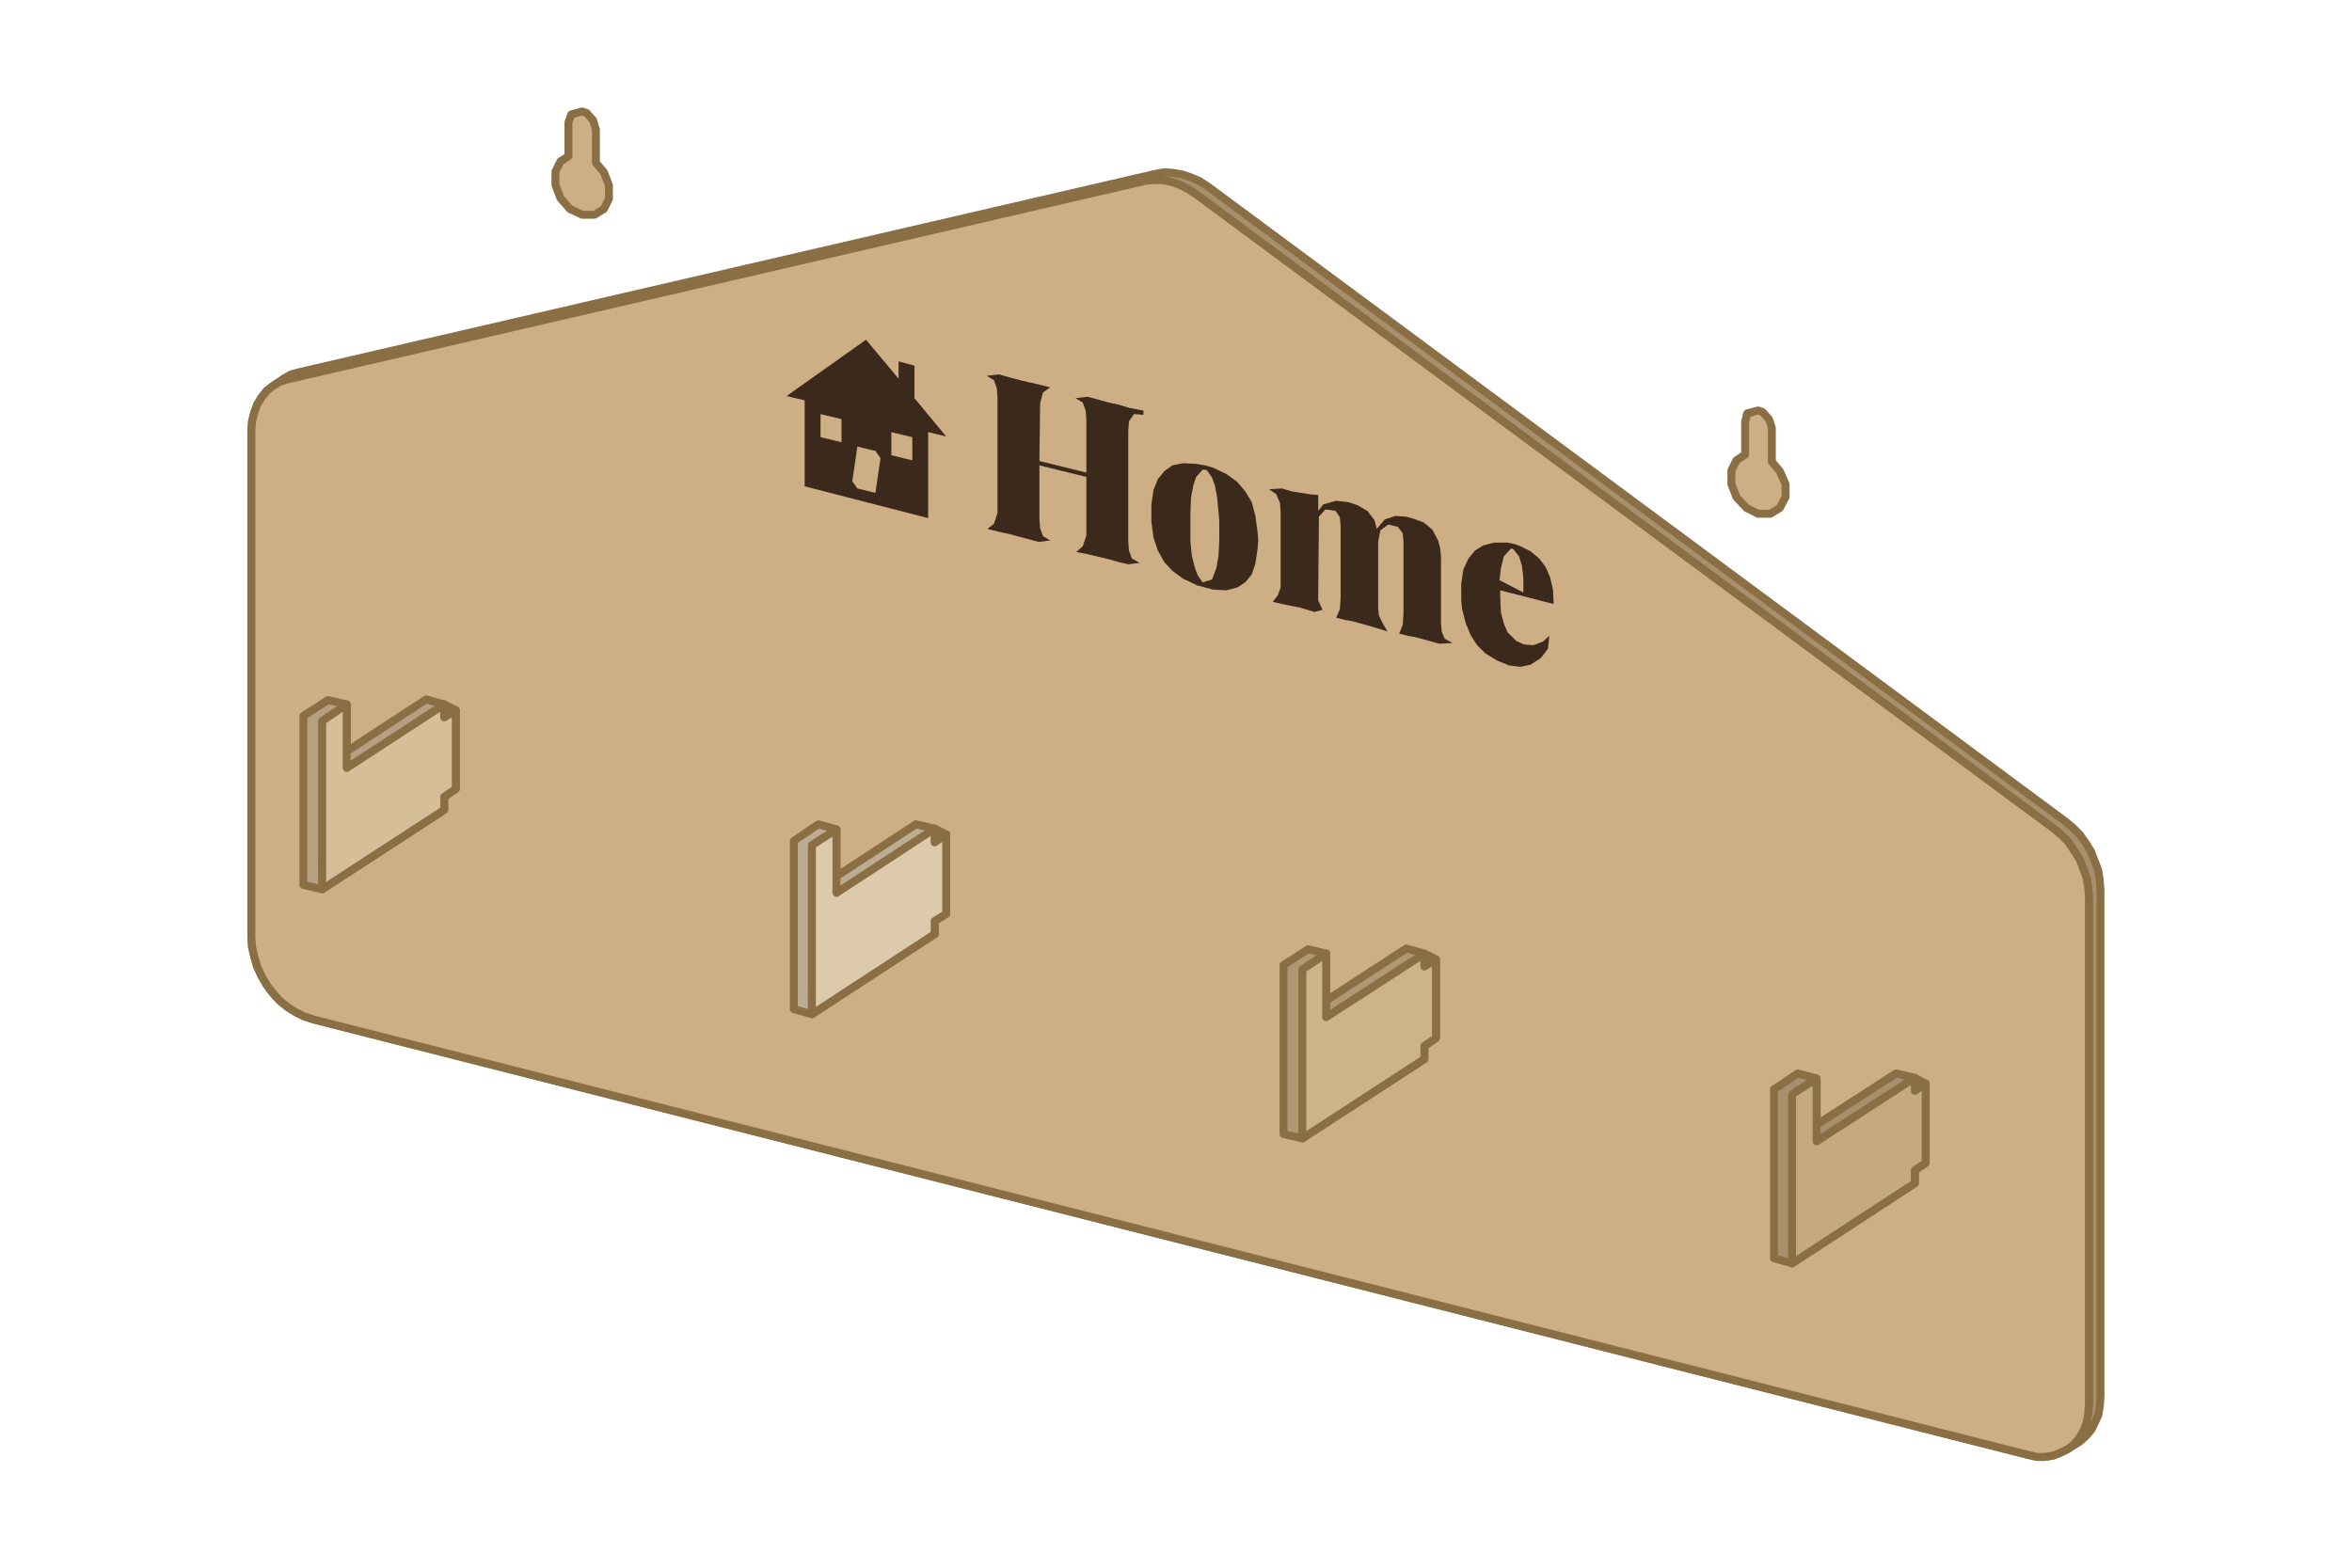
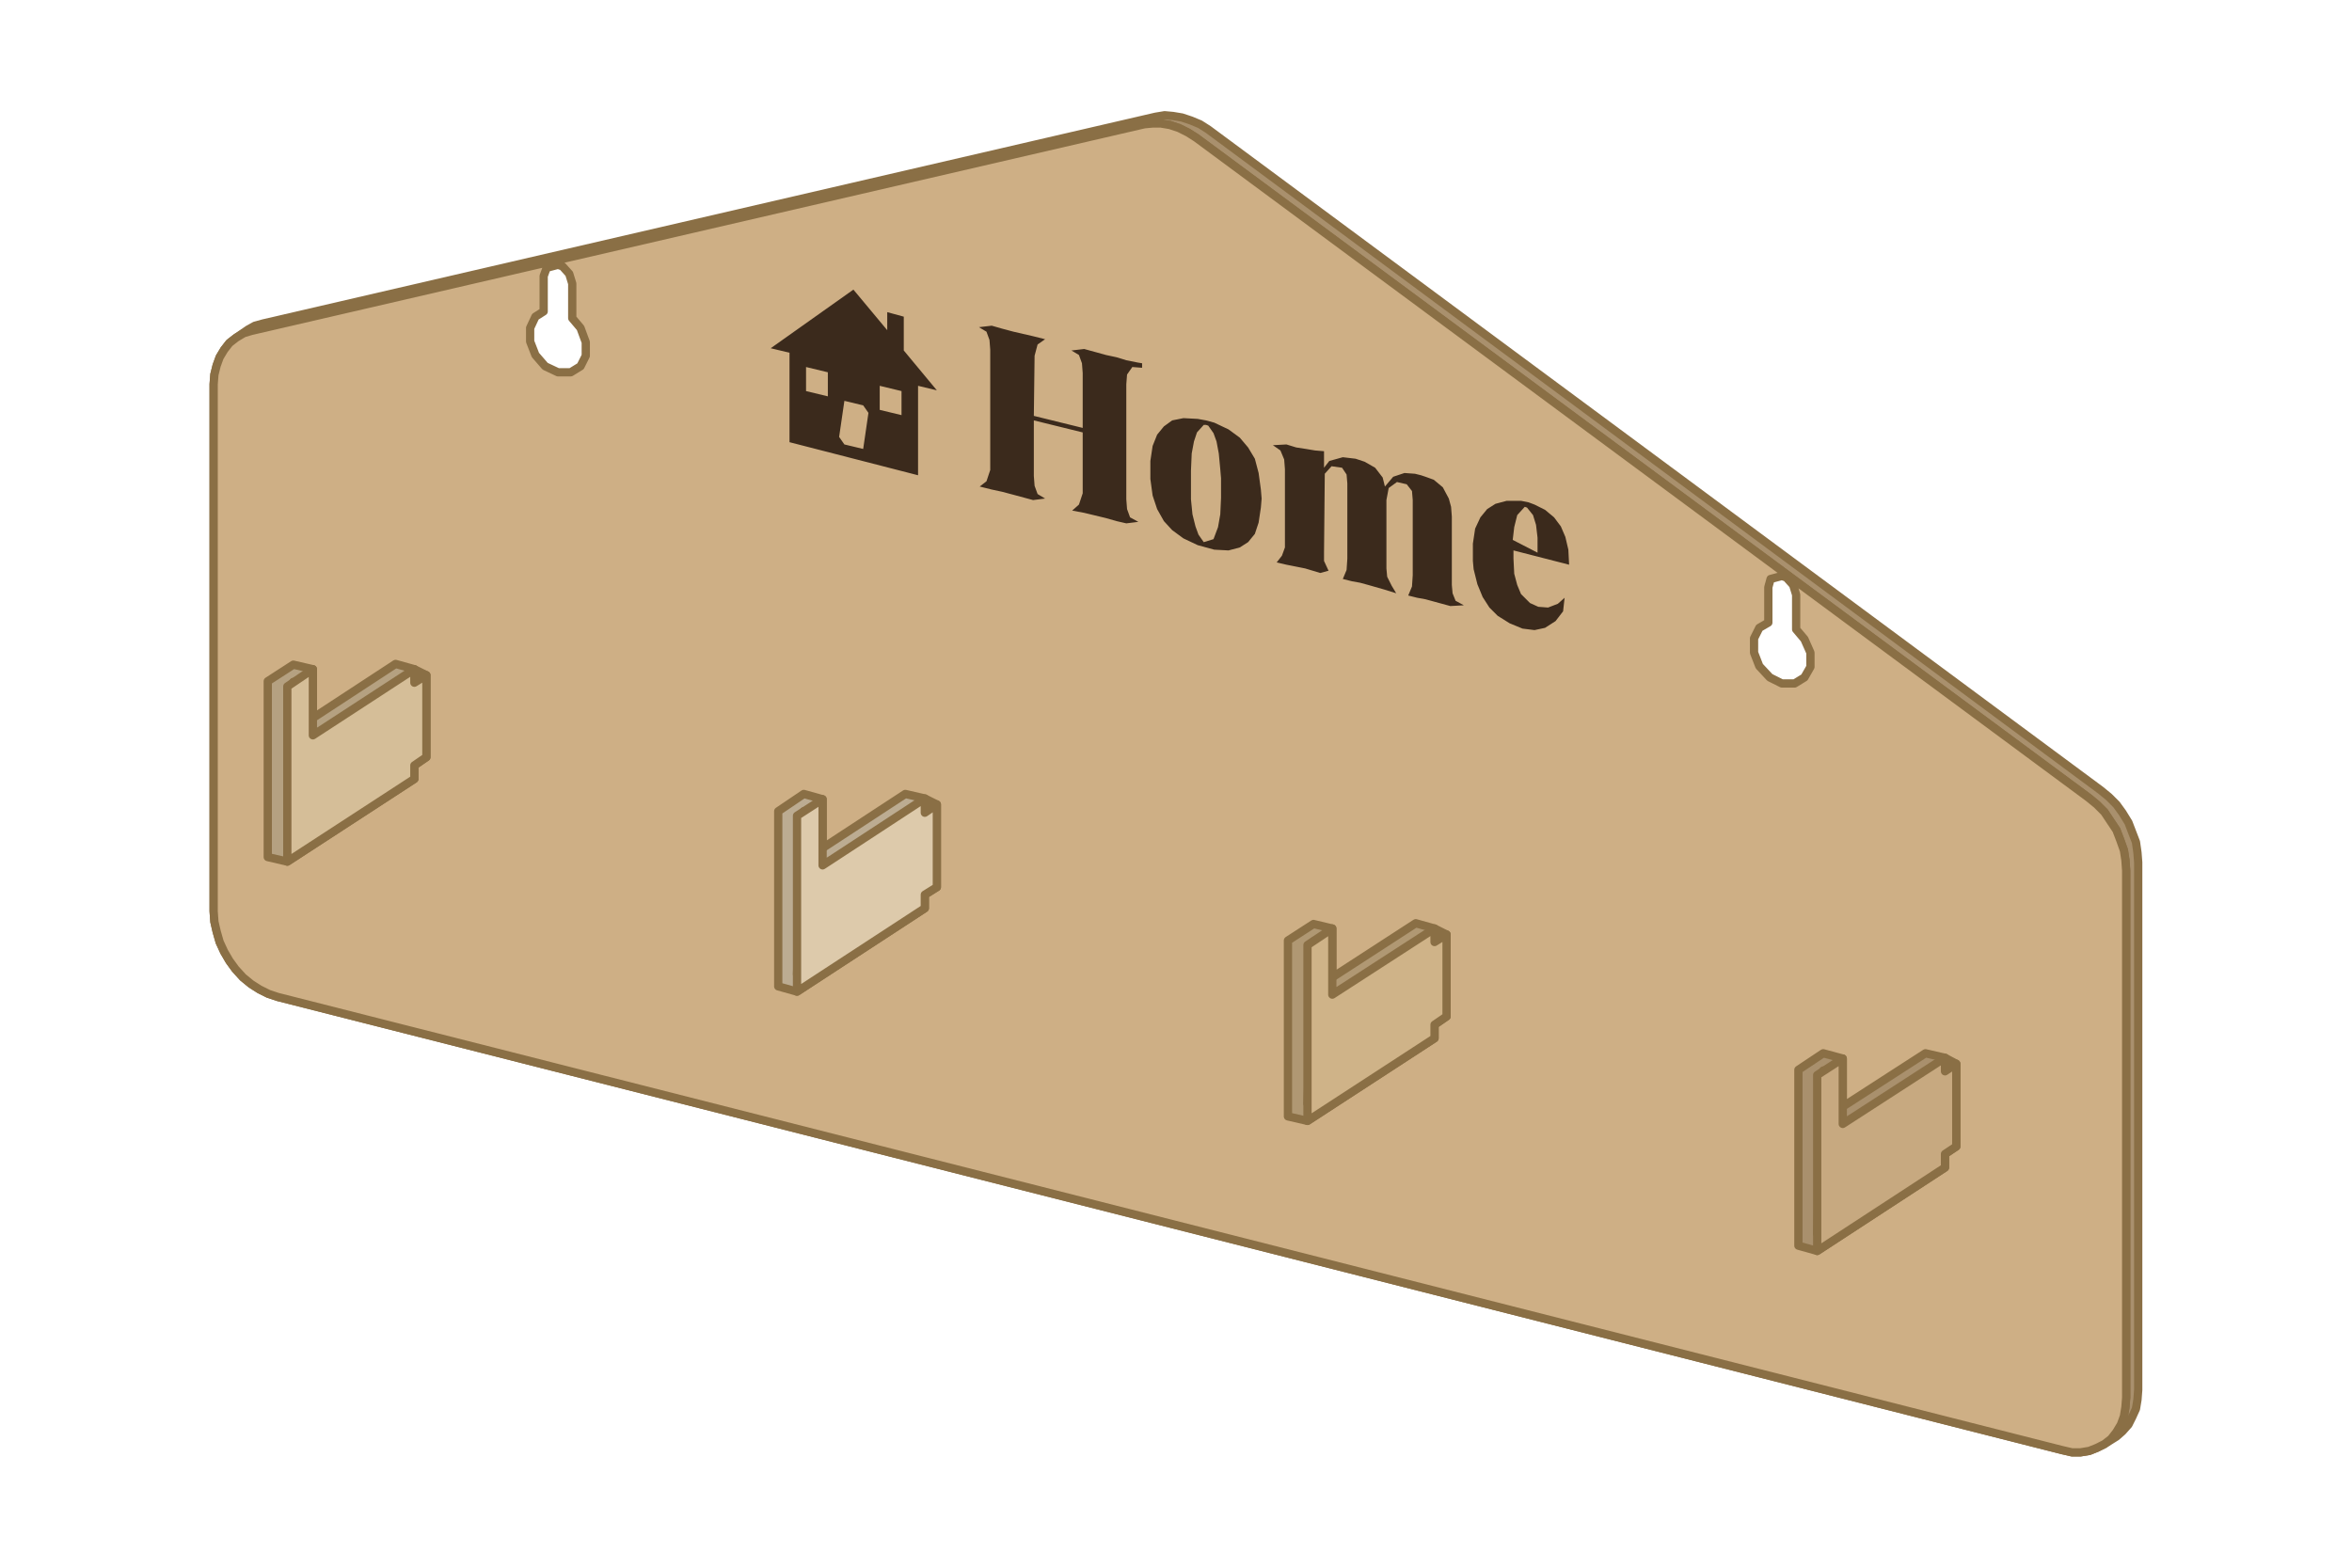
- <svg xmlns="http://www.w3.org/2000/svg" width="300" height="200" viewBox="-16.95 -137.94 286.72 217.08">
+ <svg xmlns="http://www.w3.org/2000/svg" width="300" height="200" viewBox="-16.95 -129.43 286.72 208.57">
  <path fill="#a9906d" fill-rule="evenodd" stroke="#8A6F45" stroke-linejoin="round" stroke-width="1.1" d="M246.7 63.8h-1.1l-1.3-.3L6.9 3.2l-1.2-.4-1.2-.6-1.1-.7L2.3.6l-1-1.1-.8-1.1-.7-1.2-.6-1.3-.4-1.4-.3-1.3-.1-1.4v-70.1l.1-1.3.3-1.2.4-1.1.6-1 .7-.9.9-.7L3-85.6l.9-.5 1.1-.3 118.7-27.5 1.2-.2 1.1.1 1.2.2 1.2.4 1.2.5 1.1.7 118.7 87.9 1.1.9 1 1 .8 1.1.8 1.3.5 1.3.5 1.3.2 1.4.1 1.3v70.2l-.1 1.3-.2 1.2-.5 1.1-.5 1-.8.9-.8.7-1.6 1-1 .5-1 .4ZM2.1-84.9l-.7.9-.6 1-.5 1.1-.2 1.3-.1 1.3v70.1l.1 1.3.2 1.4.5 1.3.5 1.3.8 1.3.8 1.1 1 1L5 .4l1.1.8 1.2.6 1.2.4 237.4 60.3 1.2.2h1.2l1.2-.1 1.3-.6.7-.9.6-1 .4-1.1.2-1.2.1-1.3v-70.1l-.1-1.4-.2-1.3-.5-1.4-.5-1.3-.8-1.2-.8-1.2-1-1-1.1-.9-118.7-87.8-1.1-.7-1.2-.6-1.2-.4-1.2-.2h-1.1l-1.1.1L3.4-85.4l-1 .3Z" />
-   <path fill="#ceaf85" fill-rule="evenodd" stroke="#8A6F45" stroke-linejoin="round" stroke-width="1.1" d="m122.2-112.9 1.1-.1h1.1l1.2.2 1.2.4 1.2.6 1.1.7 118.7 87.8 1.1.9 1 1 .8 1.2.8 1.2.5 1.3.5 1.4.2 1.3.1 1.4v70.1l-.1 1.3-.2 1.2-.4 1.1-.6 1-.7.9-.9.7-1 .5-1 .4-1.2.2h-1.1l-1.3-.3L6.9 3.2l-1.2-.4-1.2-.6-1.1-.7L2.3.6l-1-1.1-.8-1.1-.7-1.2-.6-1.3-.4-1.4-.3-1.3-.1-1.4v-70.1l.1-1.3.3-1.2.4-1.1.6-1 .7-.9.9-.7 1-.6 1-.3ZM22.6-39.2l2.5.6v11l-2.5-.7ZM90.4-22l2.6.7v10.9l-2.6-.6Zm67.9 17.3 2.5.6v11l-2.5-.7Zm67.8 17.2 2.6.6v11l-2.6-.6ZM44.8-122.3l.9 1 .4 1.3v4.6l1.1 1.3.7 1.8v1.9l-.7 1.4-1.3.8h-1.7l-1.7-.8-1.3-1.5-.7-1.8v-1.9l.7-1.4 1.1-.7v-4.7l.4-1.1 1.5-.4Zm162.8 41.4.9 1 .4 1.2v4.7l1.1 1.3.8 1.8v1.8l-.8 1.5-1.3.8H207l-1.6-.8-1.4-1.5-.7-1.8v-1.9l.7-1.4 1.2-.8v-4.6l.3-1.1 1.5-.4Z" />
+   <path fill="#ceaf85" fill-rule="evenodd" stroke="#8A6F45" stroke-linejoin="round" stroke-width="1.1" d="m122.2-112.9 1.1-.1h1.1l1.2.2 1.2.4 1.2.6 1.1.7 118.7 87.8 1.1.9 1 1 .8 1.2.8 1.2.5 1.3.5 1.4.2 1.3.1 1.4v70.1l-.1 1.3-.2 1.2-.4 1.1-.6 1-.7.9-.9.7-1 .5-1 .4-1.2.2h-1.1l-1.3-.3L6.9 3.2l-1.2-.4-1.2-.6-1.1-.7L2.3.6l-1-1.1-.8-1.1-.7-1.2-.6-1.3-.4-1.4-.3-1.3-.1-1.4v-70.1l.1-1.3.3-1.2.4-1.1.6-1 .7-.9.9-.7 1-.6 1-.3ZM22.6-39.2l2.5.6v11l-2.5-.7ZM90.4-22l2.6.7v10.9l-2.6-.6Zm67.9 17.3 2.5.6v11l-2.5-.7Zm67.8 17.2 2.6.6v11l-2.6-.6ZM44.8-94l.9 1 .4 1.3v4.6l1.1 1.3.7 1.9v1.8l-.7 1.4-1.3.8h-1.7l-1.7-.8-1.3-1.5-.7-1.8v-1.8l.7-1.5 1.1-.7v-4.7l.4-1.1 1.5-.4Zm162.8 41.4.9 1 .4 1.3v4.6l1.1 1.3.8 1.8v1.9l-.8 1.4-1.3.8H207l-1.6-.8-1.4-1.5-.7-1.8v-1.9l.7-1.4 1.2-.7v-4.7l.3-1.1 1.5-.4Z" />
  <path fill="#3B2A1C" fill-rule="evenodd" d="M88-85.5v-2.4l2.2.6v4.5l4.4 5.3-2.5-.6v11.9L75-70.6v-11.9l-2.5-.6 11-7.8Zm-5.7 9.4-.7 4.8.7 1 2.5.6.7-4.8-.7-1Zm4.7-2v3.2l2.9.7v-3.2Zm-9.8-2.5v3.2l2.9.7v-3.2Zm54.3 7.4 1.9.9 1.5 1.1 1.1 1.3.9 1.5.5 1.9.3 2.2.1 1.2-.1 1.2-.3 2-.5 1.5-.9 1.1-1.1.7-1.5.4-1.9-.1-1.1-.3-1.1-.3-1.9-.9-1.5-1.1-1.1-1.2-.9-1.6-.6-1.8-.3-2.2v-2.4l.3-2 .6-1.5.9-1.1 1.1-.8 1.5-.3 1.9.1 1.1.2Zm-1.4.3-.9 1-.4 1.2-.3 1.6-.1 2.3v3.8l.2 2 .4 1.6.4 1.1.7 1 1.3-.4.6-1.6.3-1.7.1-2.2v-2.6l-.1-1.2-.2-2.1-.3-1.6-.4-1.1-.7-1-.3-.1Zm44 10.6 1.4.7 1.2 1 .9 1.2.6 1.4.4 1.7.1 2-7.4-1.9v1.1l.1 2 .4 1.5.5 1.2 1.2 1.2 1.1.5 1.3.1 1.3-.5.9-.8-.2 1.8-1 1.3-1.4.9-1.4.3-1.6-.2-1.7-.7-1.6-1-1.1-1.1-.9-1.4-.7-1.7-.5-2-.1-1.1v-2.3l.3-2 .7-1.5.9-1.1 1.1-.7 1.5-.4h1.9l1 .2Zm-1.3.3-1 1.1-.4 1.6-.2 1.7 3.3 1.7v-2l-.2-1.7-.4-1.3-.8-1Zm-50.9-18.5-1.3-.1-.7 1-.1 1.3V-63l.1 1.3.4 1.1 1.1.6-1.6.2-1.3-.3-1.4-.4-2.9-.7-1.6-.3.9-.8.5-1.5v-8.1l-6.5-1.6v7.4l.1 1.3.4 1.1 1 .6-1.6.2-2.6-.7-1.5-.4-1.4-.3-1.6-.4.9-.7.5-1.5v-16l-.1-1.3-.4-1.1-1-.6 1.7-.2 1.4.4 1.5.4 2.6.6 1.6.4-1 .7-.4 1.5-.1 8 6.5 1.6v-7.3l-.1-1.3-.4-1.1-1-.6 1.7-.2 2.9.8 1.4.3 1.3.4 1.5.3.6.1ZM159.6-66l1.1.4 1.2 1 .8 1.5.3 1.1.1 1.3v9.1l.1 1.1.4 1 1.1.6-1.8.1-2.2-.6-1.1-.3-1.1-.2-1.2-.3.5-1.2.1-1.5v-10l-.1-1.2-.7-.9-1.3-.3-1.1.8-.3 1.6v9.1l.1 1.1.6 1.2.6 1-1.6-.5-2.1-.6-1.1-.3-1.1-.2-1.2-.3.5-1.2.1-1.5v-10l-.1-1.2-.6-.9-1.4-.2-.9 1-.1 10.5v1.1l.6 1.3-1.1.3-2-.6-2.5-.5-1.3-.3.7-.9.4-1.1V-67l-.1-1.3-.5-1.2-1-.7 1.8-.1 1.3.4 1.3.2 1.2.2 1.2.1v2.2l.7-.9 1.8-.5 1.7.2 1.2.4 1.4.8 1 1.3.3 1.2 1.1-1.3 1.5-.5 1.4.1.8.2Z" />
  <path fill="#b5a181" fill-rule="evenodd" stroke="#8A6F45" stroke-linejoin="round" stroke-width="1.1" d="m25.1-25.8-16.9 11-2.6-.6v-23.4L9-41l2.6.6v6.5l11-7.2 2.5.7 1.6.8v10.9l-1.6 1.1Zm-.9-3.5v-9.5l-12.6 7.2-2.6-.6v-6.5l-.8 21.6 14.4-9.3v-1.9Z" />
  <path fill="#d5be98" fill-rule="evenodd" stroke="#8A6F45" stroke-linejoin="round" stroke-width="1.1" d="M25.1-25.8v-1.8l1.6-1.1v-10.9l-1.6 1v-1.8l-13.5 8.8v-8.8l-3.4 2.3v23.3Z" />
  <path fill="#bcac92" fill-rule="evenodd" stroke="#8A6F45" stroke-linejoin="round" stroke-width="1.1" d="M93-8.6 76 2.5l-2.5-.7v-23.3l3.4-2.3 2.5.7v6.5l11-7.2 2.6.6 1.6.8v11l-1.6 1Zm-1-3.5v-9.5l-12.6 7.3-2.5-.7v-6.5L76 .2l14.4-9.4V-11Z" />
  <path fill="#ddcaab" fill-rule="evenodd" stroke="#8A6F45" stroke-linejoin="round" stroke-width="1.1" d="M93-8.6v-1.8l1.6-1v-11L93-21.3v-1.9l-13.6 8.9v-8.8L76-20.9V2.5Z" />
  <path fill="#b09873" fill-rule="evenodd" stroke="#8A6F45" stroke-linejoin="round" stroke-width="1.1" d="m160.8 8.7-16.9 11-2.6-.6V-4.3l3.4-2.2 2.5.6V.6l11.1-7.2 2.5.7 1.6.8V5.8l-1.6 1.1Zm-.9-3.5v-9.5l-12.7 7.2-2.5-.6v-6.5l-.8 21.6L158.3 8V6.2Z" />
  <path fill="#cfb388" fill-rule="evenodd" stroke="#8A6F45" stroke-linejoin="round" stroke-width="1.1" d="M160.8 8.7V6.9l1.6-1.1V-5.1l-1.6 1v-1.8l-13.6 8.8v-8.8l-3.3 2.2v23.4Z" />
  <path fill="#a9906d" fill-rule="evenodd" stroke="#8A6F45" stroke-linejoin="round" stroke-width="1.1" d="m228.7 25.9-17 11.1-2.5-.7V12.9l3.3-2.2 2.6.7v6.4l11-7.1 2.6.6 1.5.8v11l-1.5 1Zm-1-3.5v-9.5l-12.6 7.2-2.6-.6V13l-.8 21.7 14.4-9.4v-1.8Z" />
  <path fill="#c7a980" fill-rule="evenodd" stroke="#8A6F45" stroke-linejoin="round" stroke-width="1.1" d="M228.7 25.9v-1.8l1.5-1v-11l-1.5 1v-1.8l-13.6 8.8v-8.7l-3.4 2.2V37Z" />
</svg>
